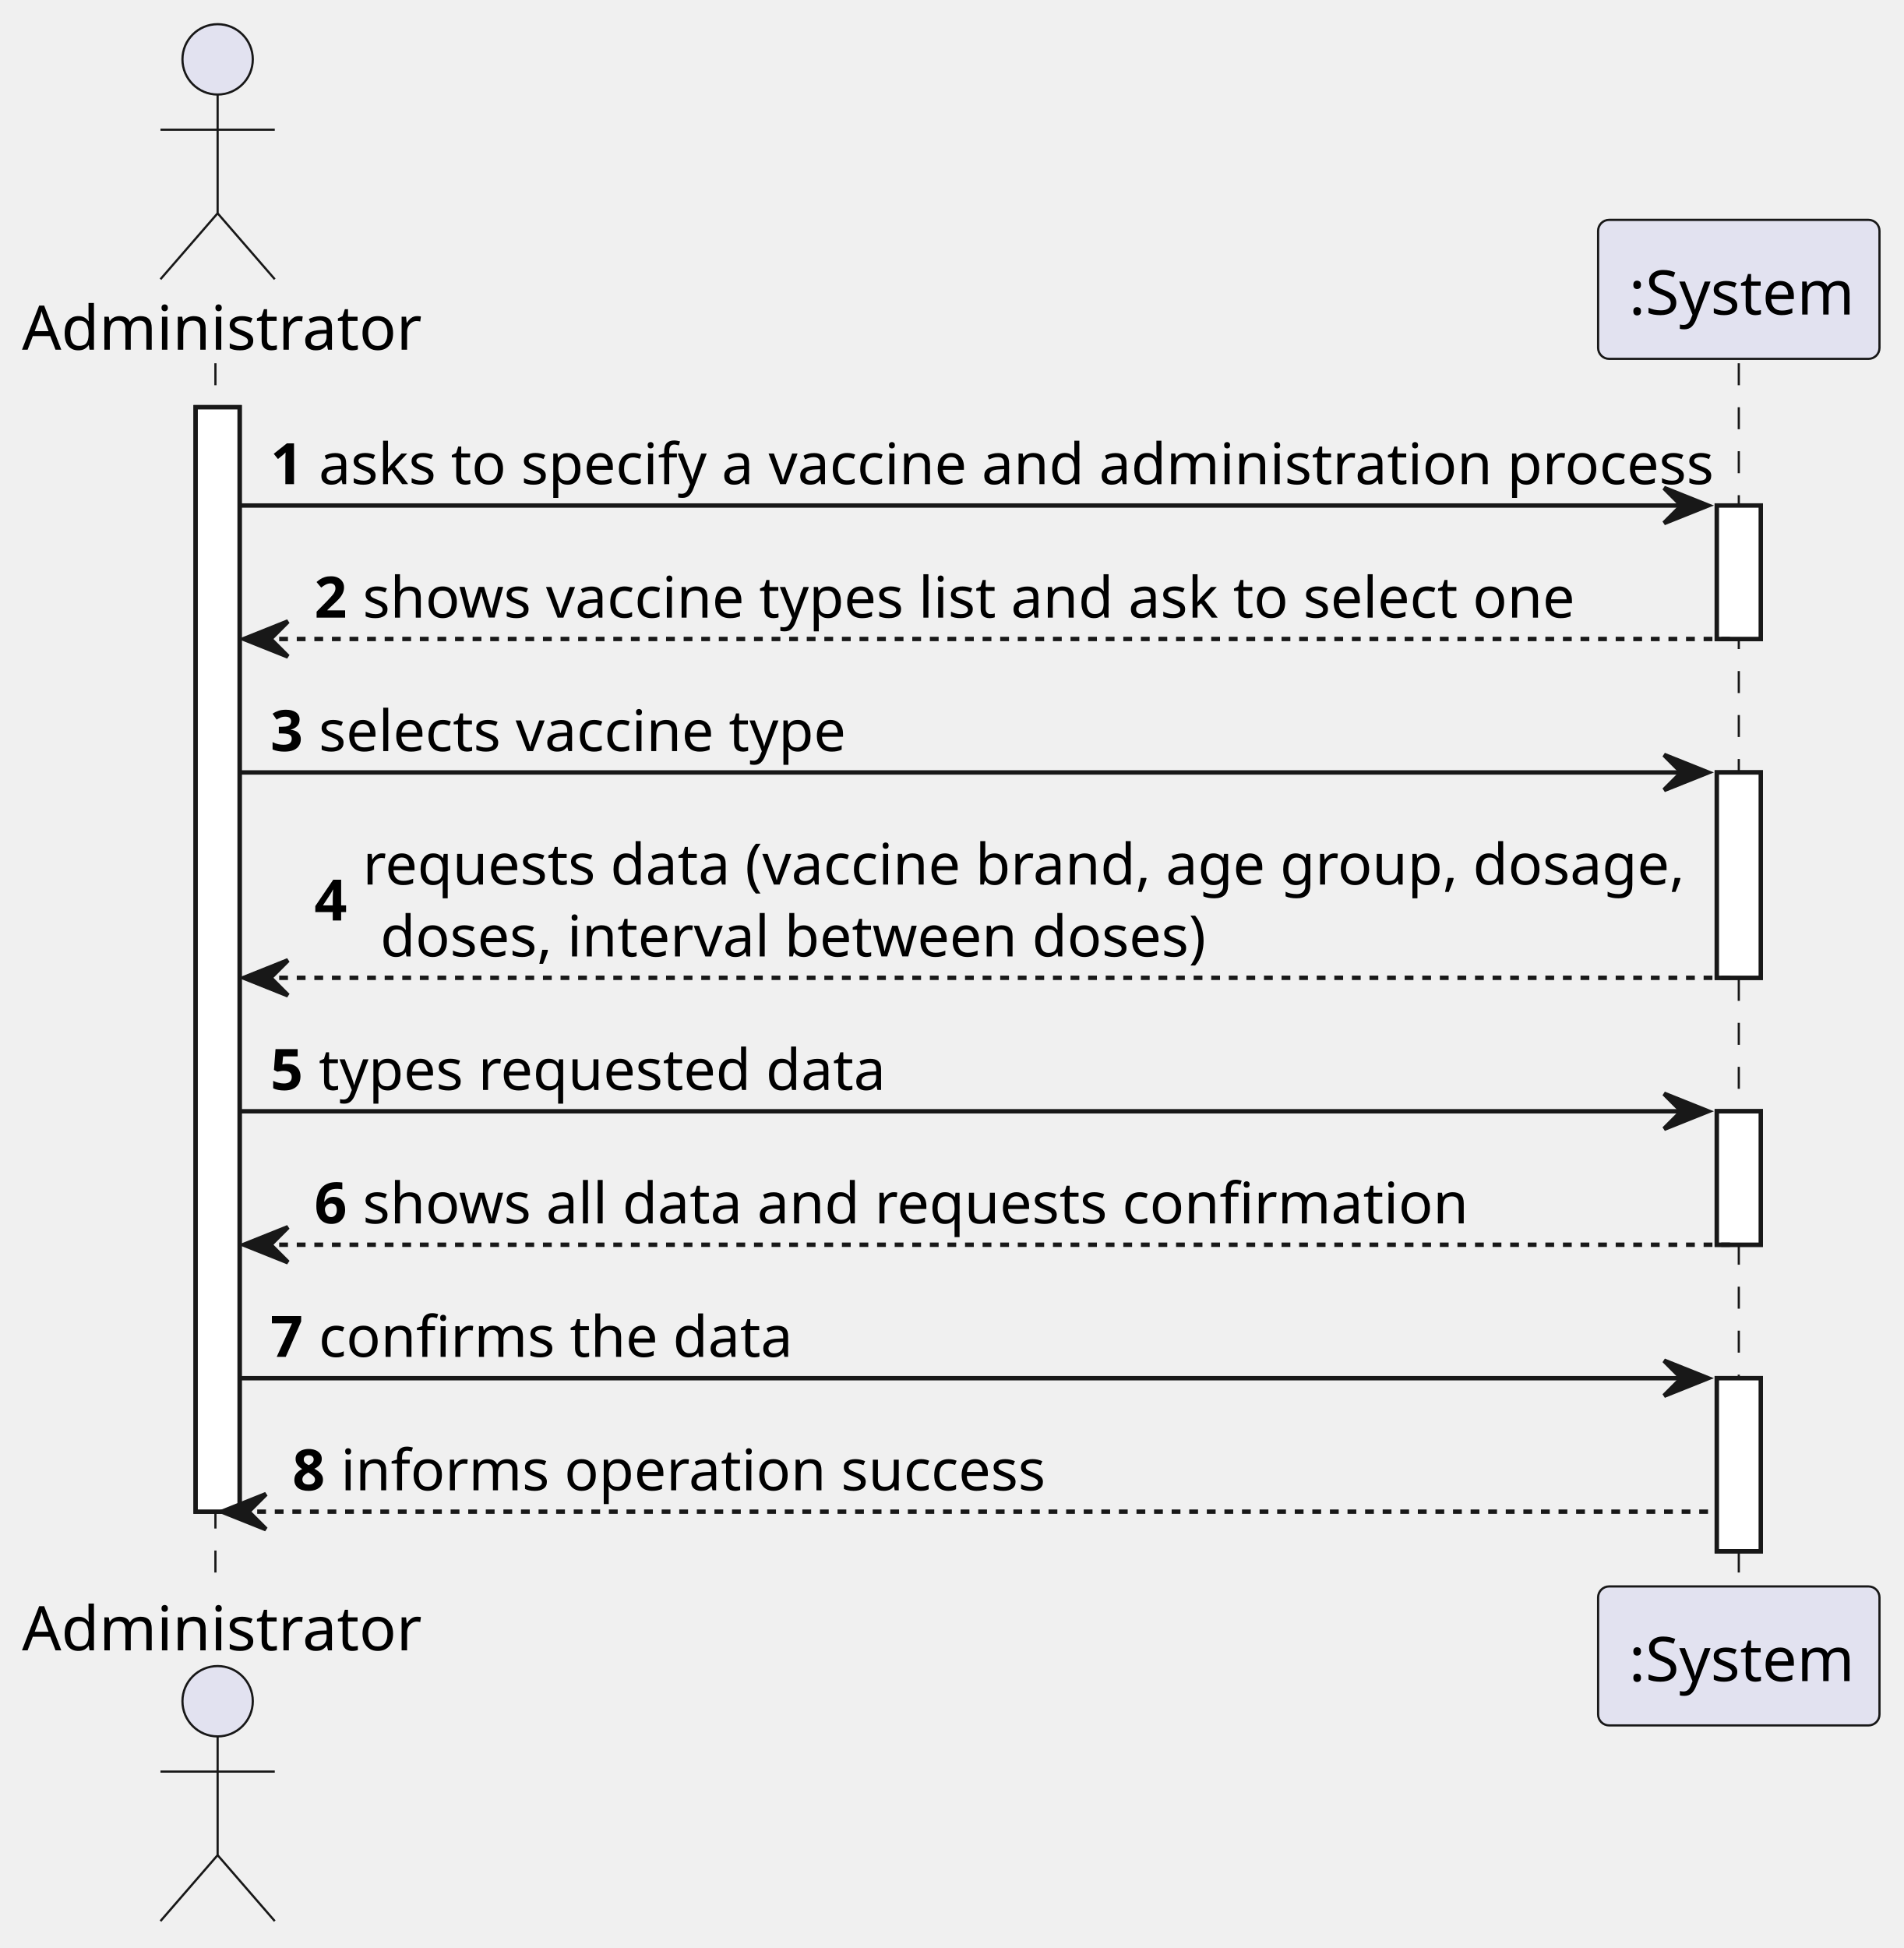
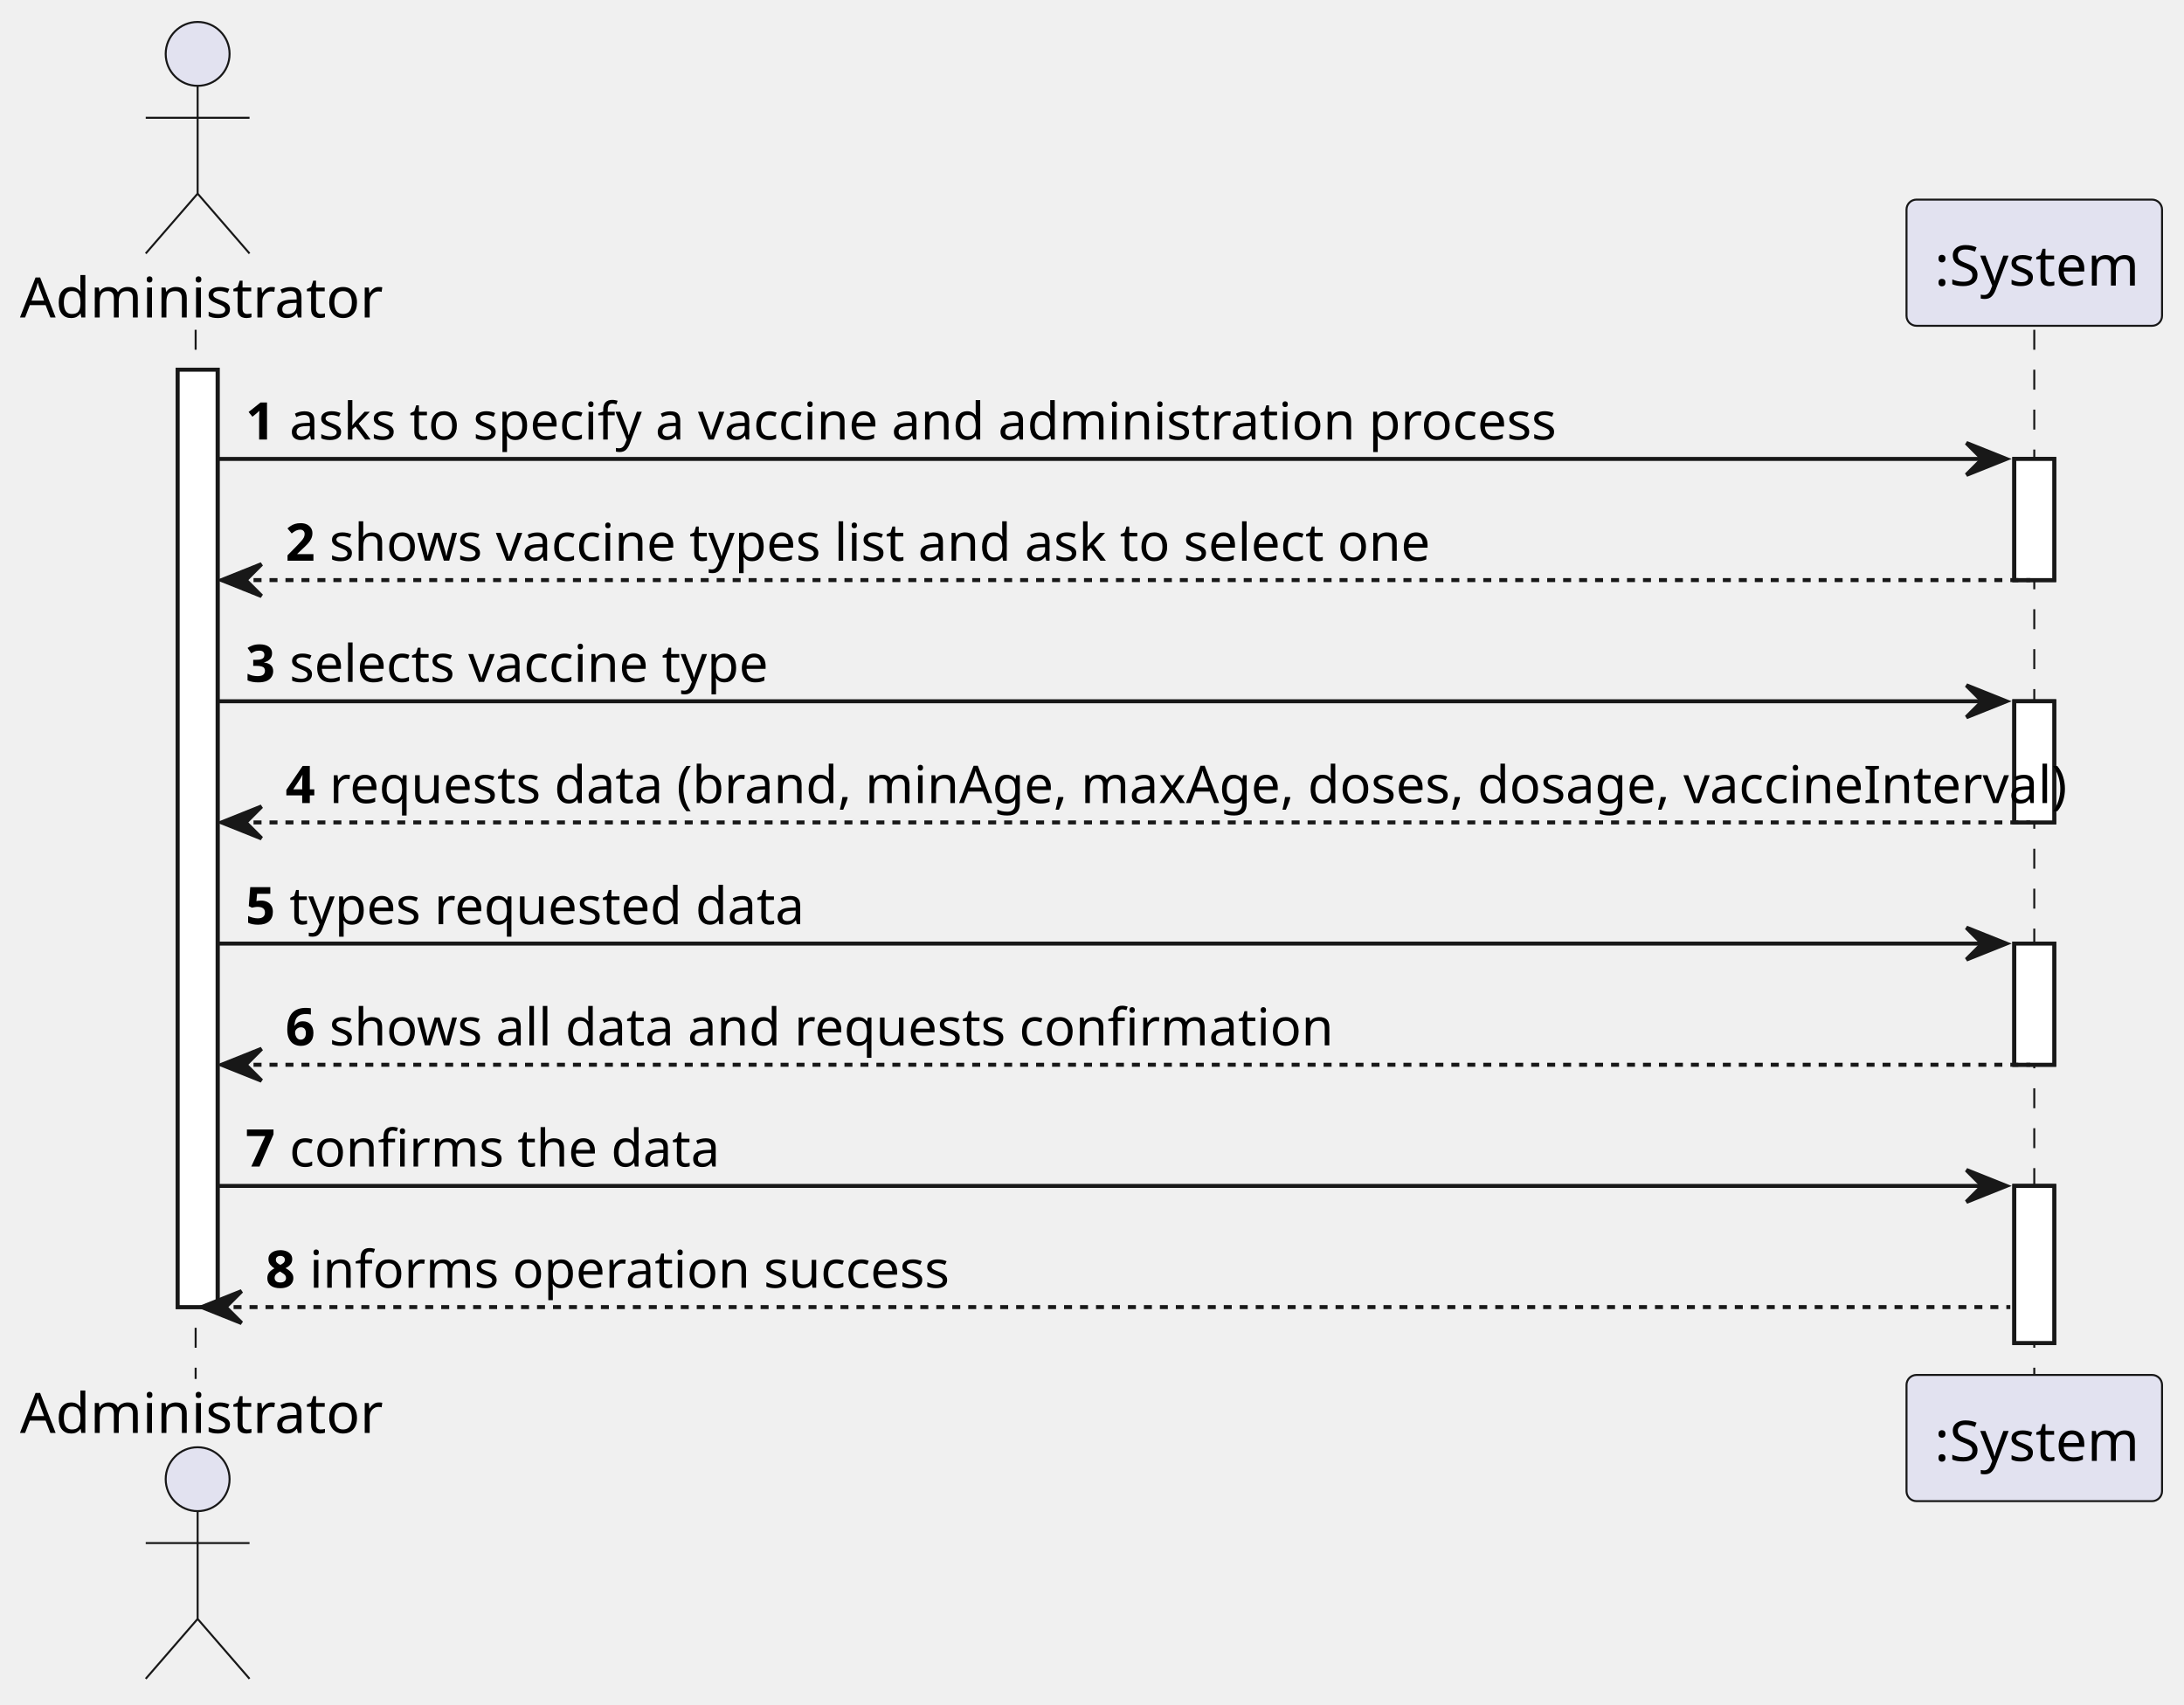
- <svg xmlns="http://www.w3.org/2000/svg" contentStyleType="text/css" height="443px" preserveAspectRatio="none" style="width:433px;height:443px;background:#FFFFFF;" version="1.1" viewBox="0 0 433 443" width="433px" zoomAndPan="magnify">
+ <svg xmlns="http://www.w3.org/2000/svg" contentStyleType="text/css" height="427px" preserveAspectRatio="none" style="width:547px;height:427px;background:#FFFFFF;" version="1.1" viewBox="0 0 547 427" width="547px" zoomAndPan="magnify">
  <defs />
  <g>
-     <rect fill="#FFFFFF" height="251.164" style="stroke:#181818;stroke-width:1.0;" width="10" x="44.5" y="92.609" />
-     <rect fill="#FFFFFF" height="30.352" style="stroke:#181818;stroke-width:1.0;" width="10" x="390.5" y="114.961" />
-     <rect fill="#FFFFFF" height="46.703" style="stroke:#181818;stroke-width:1.0;" width="10" x="390.5" y="175.664" />
-     <rect fill="#FFFFFF" height="30.352" style="stroke:#181818;stroke-width:1.0;" width="10" x="390.5" y="252.719" />
-     <rect fill="#FFFFFF" height="39.352" style="stroke:#181818;stroke-width:1.0;" width="10" x="390.5" y="313.422" />
-     <line style="stroke:#181818;stroke-width:0.5;stroke-dasharray:5.0,5.0;" x1="49" x2="49" y1="82.609" y2="361.773" />
-     <line style="stroke:#181818;stroke-width:0.5;stroke-dasharray:5.0,5.0;" x1="395.5" x2="395.5" y1="82.609" y2="361.773" />
+     <rect fill="#FFFFFF" height="234.812" style="stroke:#181818;stroke-width:1.0;" width="10" x="44.5" y="92.609" />
+     <rect fill="#FFFFFF" height="30.352" style="stroke:#181818;stroke-width:1.0;" width="10" x="504.5" y="114.961" />
+     <rect fill="#FFFFFF" height="30.352" style="stroke:#181818;stroke-width:1.0;" width="10" x="504.5" y="175.664" />
+     <rect fill="#FFFFFF" height="30.352" style="stroke:#181818;stroke-width:1.0;" width="10" x="504.5" y="236.367" />
+     <rect fill="#FFFFFF" height="39.352" style="stroke:#181818;stroke-width:1.0;" width="10" x="504.5" y="297.07" />
+     <line style="stroke:#181818;stroke-width:0.5;stroke-dasharray:5.0,5.0;" x1="49" x2="49" y1="82.609" y2="345.422" />
+     <line style="stroke:#181818;stroke-width:0.5;stroke-dasharray:5.0,5.0;" x1="509.5" x2="509.5" y1="82.609" y2="345.422" />
    <text fill="#000000" font-family="sans-serif" font-size="14" lengthAdjust="spacing" textLength="83" x="5" y="79.533">Administrator</text>
    <ellipse cx="49.5" cy="13.5" fill="#E2E2F0" rx="8" ry="8" style="stroke:#181818;stroke-width:0.5;" />
    <path d="M49.5,21.5 L49.5,48.5 M36.5,29.5 L62.5,29.5 M49.5,48.5 L36.5,63.5 M49.5,48.5 L62.5,63.5 " fill="none" style="stroke:#181818;stroke-width:0.5;" />
-     <text fill="#000000" font-family="sans-serif" font-size="14" lengthAdjust="spacing" textLength="83" x="5" y="375.307">Administrator</text>
-     <ellipse cx="49.5" cy="386.883" fill="#E2E2F0" rx="8" ry="8" style="stroke:#181818;stroke-width:0.5;" />
-     <path d="M49.5,394.883 L49.5,421.883 M36.5,402.883 L62.5,402.883 M49.5,421.883 L36.5,436.883 M49.5,421.883 L62.5,436.883 " fill="none" style="stroke:#181818;stroke-width:0.5;" />
-     <rect fill="#E2E2F0" height="31.609" rx="2.5" ry="2.5" style="stroke:#181818;stroke-width:0.5;" width="64" x="363.5" y="50" />
-     <text fill="#000000" font-family="sans-serif" font-size="14" lengthAdjust="spacing" textLength="50" x="370.5" y="71.533">:System</text>
-     <rect fill="#E2E2F0" height="31.609" rx="2.5" ry="2.5" style="stroke:#181818;stroke-width:0.5;" width="64" x="363.5" y="360.773" />
-     <text fill="#000000" font-family="sans-serif" font-size="14" lengthAdjust="spacing" textLength="50" x="370.5" y="382.307">:System</text>
-     <rect fill="#FFFFFF" height="251.164" style="stroke:#181818;stroke-width:1.0;" width="10" x="44.5" y="92.609" />
-     <rect fill="#FFFFFF" height="30.352" style="stroke:#181818;stroke-width:1.0;" width="10" x="390.5" y="114.961" />
-     <rect fill="#FFFFFF" height="46.703" style="stroke:#181818;stroke-width:1.0;" width="10" x="390.5" y="175.664" />
-     <rect fill="#FFFFFF" height="30.352" style="stroke:#181818;stroke-width:1.0;" width="10" x="390.5" y="252.719" />
-     <rect fill="#FFFFFF" height="39.352" style="stroke:#181818;stroke-width:1.0;" width="10" x="390.5" y="313.422" />
-     <polygon fill="#181818" points="378.5,110.961,388.5,114.961,378.5,118.961,382.5,114.961" style="stroke:#181818;stroke-width:1.0;" />
-     <line style="stroke:#181818;stroke-width:1.0;" x1="54.5" x2="384.5" y1="114.961" y2="114.961" />
+     <text fill="#000000" font-family="sans-serif" font-size="14" lengthAdjust="spacing" textLength="83" x="5" y="358.955">Administrator</text>
+     <ellipse cx="49.5" cy="370.531" fill="#E2E2F0" rx="8" ry="8" style="stroke:#181818;stroke-width:0.5;" />
+     <path d="M49.5,378.531 L49.5,405.531 M36.5,386.531 L62.5,386.531 M49.5,405.531 L36.5,420.531 M49.5,405.531 L62.5,420.531 " fill="none" style="stroke:#181818;stroke-width:0.5;" />
+     <rect fill="#E2E2F0" height="31.609" rx="2.5" ry="2.5" style="stroke:#181818;stroke-width:0.5;" width="64" x="477.5" y="50" />
+     <text fill="#000000" font-family="sans-serif" font-size="14" lengthAdjust="spacing" textLength="50" x="484.5" y="71.533">:System</text>
+     <rect fill="#E2E2F0" height="31.609" rx="2.5" ry="2.5" style="stroke:#181818;stroke-width:0.5;" width="64" x="477.5" y="344.422" />
+     <text fill="#000000" font-family="sans-serif" font-size="14" lengthAdjust="spacing" textLength="50" x="484.5" y="365.955">:System</text>
+     <rect fill="#FFFFFF" height="234.812" style="stroke:#181818;stroke-width:1.0;" width="10" x="44.5" y="92.609" />
+     <rect fill="#FFFFFF" height="30.352" style="stroke:#181818;stroke-width:1.0;" width="10" x="504.5" y="114.961" />
+     <rect fill="#FFFFFF" height="30.352" style="stroke:#181818;stroke-width:1.0;" width="10" x="504.5" y="175.664" />
+     <rect fill="#FFFFFF" height="30.352" style="stroke:#181818;stroke-width:1.0;" width="10" x="504.5" y="236.367" />
+     <rect fill="#FFFFFF" height="39.352" style="stroke:#181818;stroke-width:1.0;" width="10" x="504.5" y="297.07" />
+     <polygon fill="#181818" points="492.5,110.961,502.5,114.961,492.5,118.961,496.5,114.961" style="stroke:#181818;stroke-width:1.0;" />
+     <line style="stroke:#181818;stroke-width:1.0;" x1="54.5" x2="498.5" y1="114.961" y2="114.961" />
    <text fill="#000000" font-family="sans-serif" font-size="13" font-weight="bold" lengthAdjust="spacing" textLength="7" x="61.5" y="110.105">1</text>
    <text fill="#000000" font-family="sans-serif" font-size="13" lengthAdjust="spacing" textLength="306" x="72.5" y="110.105">asks to specify a vaccine and administration process</text>
    <polygon fill="#181818" points="65.5,141.312,55.5,145.312,65.5,149.312,61.5,145.312" style="stroke:#181818;stroke-width:1.0;" />
-     <line style="stroke:#181818;stroke-width:1.0;stroke-dasharray:2.0,2.0;" x1="59.5" x2="394.5" y1="145.312" y2="145.312" />
+     <line style="stroke:#181818;stroke-width:1.0;stroke-dasharray:2.0,2.0;" x1="59.5" x2="508.5" y1="145.312" y2="145.312" />
    <text fill="#000000" font-family="sans-serif" font-size="13" font-weight="bold" lengthAdjust="spacing" textLength="7" x="71.5" y="140.456">2</text>
    <text fill="#000000" font-family="sans-serif" font-size="13" lengthAdjust="spacing" textLength="270" x="82.5" y="140.456">shows vaccine types list and ask to select one</text>
-     <polygon fill="#181818" points="378.5,171.664,388.5,175.664,378.5,179.664,382.5,175.664" style="stroke:#181818;stroke-width:1.0;" />
-     <line style="stroke:#181818;stroke-width:1.0;" x1="54.5" x2="384.5" y1="175.664" y2="175.664" />
+     <polygon fill="#181818" points="492.5,171.664,502.5,175.664,492.5,179.664,496.5,175.664" style="stroke:#181818;stroke-width:1.0;" />
+     <line style="stroke:#181818;stroke-width:1.0;" x1="54.5" x2="498.5" y1="175.664" y2="175.664" />
    <text fill="#000000" font-family="sans-serif" font-size="13" font-weight="bold" lengthAdjust="spacing" textLength="7" x="61.5" y="170.808">3</text>
    <text fill="#000000" font-family="sans-serif" font-size="13" lengthAdjust="spacing" textLength="118" x="72.5" y="170.808">selects vaccine type</text>
-     <polygon fill="#181818" points="65.5,218.367,55.5,222.367,65.5,226.367,61.5,222.367" style="stroke:#181818;stroke-width:1.0;" />
-     <line style="stroke:#181818;stroke-width:1.0;stroke-dasharray:2.0,2.0;" x1="59.5" x2="394.5" y1="222.367" y2="222.367" />
-     <text fill="#000000" font-family="sans-serif" font-size="13" font-weight="bold" lengthAdjust="spacing" textLength="7" x="71.5" y="209.335">4</text>
-     <text fill="#000000" font-family="sans-serif" font-size="13" lengthAdjust="spacing" textLength="285" x="82.5" y="201.159">requests data (vaccine brand, age group, dosage,</text>
-     <text fill="#000000" font-family="sans-serif" font-size="13" lengthAdjust="spacing" textLength="178" x="86.5" y="217.511">doses, interval between doses)</text>
-     <polygon fill="#181818" points="378.5,248.719,388.5,252.719,378.5,256.719,382.5,252.719" style="stroke:#181818;stroke-width:1.0;" />
-     <line style="stroke:#181818;stroke-width:1.0;" x1="54.5" x2="384.5" y1="252.719" y2="252.719" />
-     <text fill="#000000" font-family="sans-serif" font-size="13" font-weight="bold" lengthAdjust="spacing" textLength="7" x="61.5" y="247.862">5</text>
-     <text fill="#000000" font-family="sans-serif" font-size="13" lengthAdjust="spacing" textLength="122" x="72.5" y="247.862">types requested data</text>
-     <polygon fill="#181818" points="65.5,279.07,55.5,283.07,65.5,287.07,61.5,283.07" style="stroke:#181818;stroke-width:1.0;" />
-     <line style="stroke:#181818;stroke-width:1.0;stroke-dasharray:2.0,2.0;" x1="59.5" x2="394.5" y1="283.07" y2="283.07" />
-     <text fill="#000000" font-family="sans-serif" font-size="13" font-weight="bold" lengthAdjust="spacing" textLength="7" x="71.5" y="278.214">6</text>
-     <text fill="#000000" font-family="sans-serif" font-size="13" lengthAdjust="spacing" textLength="236" x="82.5" y="278.214">shows all data and requests confirmation</text>
-     <polygon fill="#181818" points="378.5,309.422,388.5,313.422,378.5,317.422,382.5,313.422" style="stroke:#181818;stroke-width:1.0;" />
-     <line style="stroke:#181818;stroke-width:1.0;" x1="54.5" x2="384.5" y1="313.422" y2="313.422" />
-     <text fill="#000000" font-family="sans-serif" font-size="13" font-weight="bold" lengthAdjust="spacing" textLength="7" x="61.5" y="308.565">7</text>
-     <text fill="#000000" font-family="sans-serif" font-size="13" lengthAdjust="spacing" textLength="100" x="72.5" y="308.565">confirms the data</text>
-     <polygon fill="#181818" points="60.5,339.773,50.5,343.773,60.5,347.773,56.5,343.773" style="stroke:#181818;stroke-width:1.0;" />
-     <line style="stroke:#181818;stroke-width:1.0;stroke-dasharray:2.0,2.0;" x1="54.5" x2="389.5" y1="343.773" y2="343.773" />
-     <text fill="#000000" font-family="sans-serif" font-size="13" font-weight="bold" lengthAdjust="spacing" textLength="7" x="66.5" y="338.917">8</text>
-     <text fill="#000000" font-family="sans-serif" font-size="13" lengthAdjust="spacing" textLength="152" x="77.5" y="338.917">informs operation success</text>
+     <polygon fill="#181818" points="65.5,202.016,55.5,206.016,65.5,210.016,61.5,206.016" style="stroke:#181818;stroke-width:1.0;" />
+     <line style="stroke:#181818;stroke-width:1.0;stroke-dasharray:2.0,2.0;" x1="59.5" x2="508.5" y1="206.016" y2="206.016" />
+     <text fill="#000000" font-family="sans-serif" font-size="13" font-weight="bold" lengthAdjust="spacing" textLength="7" x="71.5" y="201.159">4</text>
+     <text fill="#000000" font-family="sans-serif" font-size="13" lengthAdjust="spacing" textLength="415" x="82.5" y="201.159">requests data (brand, minAge, maxAge, doses, dosage, vaccineInterval)</text>
+     <polygon fill="#181818" points="492.5,232.367,502.5,236.367,492.5,240.367,496.5,236.367" style="stroke:#181818;stroke-width:1.0;" />
+     <line style="stroke:#181818;stroke-width:1.0;" x1="54.5" x2="498.5" y1="236.367" y2="236.367" />
+     <text fill="#000000" font-family="sans-serif" font-size="13" font-weight="bold" lengthAdjust="spacing" textLength="7" x="61.5" y="231.511">5</text>
+     <text fill="#000000" font-family="sans-serif" font-size="13" lengthAdjust="spacing" textLength="122" x="72.5" y="231.511">types requested data</text>
+     <polygon fill="#181818" points="65.5,262.719,55.5,266.719,65.5,270.719,61.5,266.719" style="stroke:#181818;stroke-width:1.0;" />
+     <line style="stroke:#181818;stroke-width:1.0;stroke-dasharray:2.0,2.0;" x1="59.5" x2="508.5" y1="266.719" y2="266.719" />
+     <text fill="#000000" font-family="sans-serif" font-size="13" font-weight="bold" lengthAdjust="spacing" textLength="7" x="71.5" y="261.862">6</text>
+     <text fill="#000000" font-family="sans-serif" font-size="13" lengthAdjust="spacing" textLength="236" x="82.5" y="261.862">shows all data and requests confirmation</text>
+     <polygon fill="#181818" points="492.5,293.07,502.5,297.07,492.5,301.07,496.5,297.07" style="stroke:#181818;stroke-width:1.0;" />
+     <line style="stroke:#181818;stroke-width:1.0;" x1="54.5" x2="498.5" y1="297.07" y2="297.07" />
+     <text fill="#000000" font-family="sans-serif" font-size="13" font-weight="bold" lengthAdjust="spacing" textLength="7" x="61.5" y="292.214">7</text>
+     <text fill="#000000" font-family="sans-serif" font-size="13" lengthAdjust="spacing" textLength="100" x="72.5" y="292.214">confirms the data</text>
+     <polygon fill="#181818" points="60.5,323.422,50.5,327.422,60.5,331.422,56.5,327.422" style="stroke:#181818;stroke-width:1.0;" />
+     <line style="stroke:#181818;stroke-width:1.0;stroke-dasharray:2.0,2.0;" x1="54.5" x2="503.5" y1="327.422" y2="327.422" />
+     <text fill="#000000" font-family="sans-serif" font-size="13" font-weight="bold" lengthAdjust="spacing" textLength="7" x="66.5" y="322.565">8</text>
+     <text fill="#000000" font-family="sans-serif" font-size="13" lengthAdjust="spacing" textLength="152" x="77.5" y="322.565">informs operation success</text>
  </g>
</svg>
